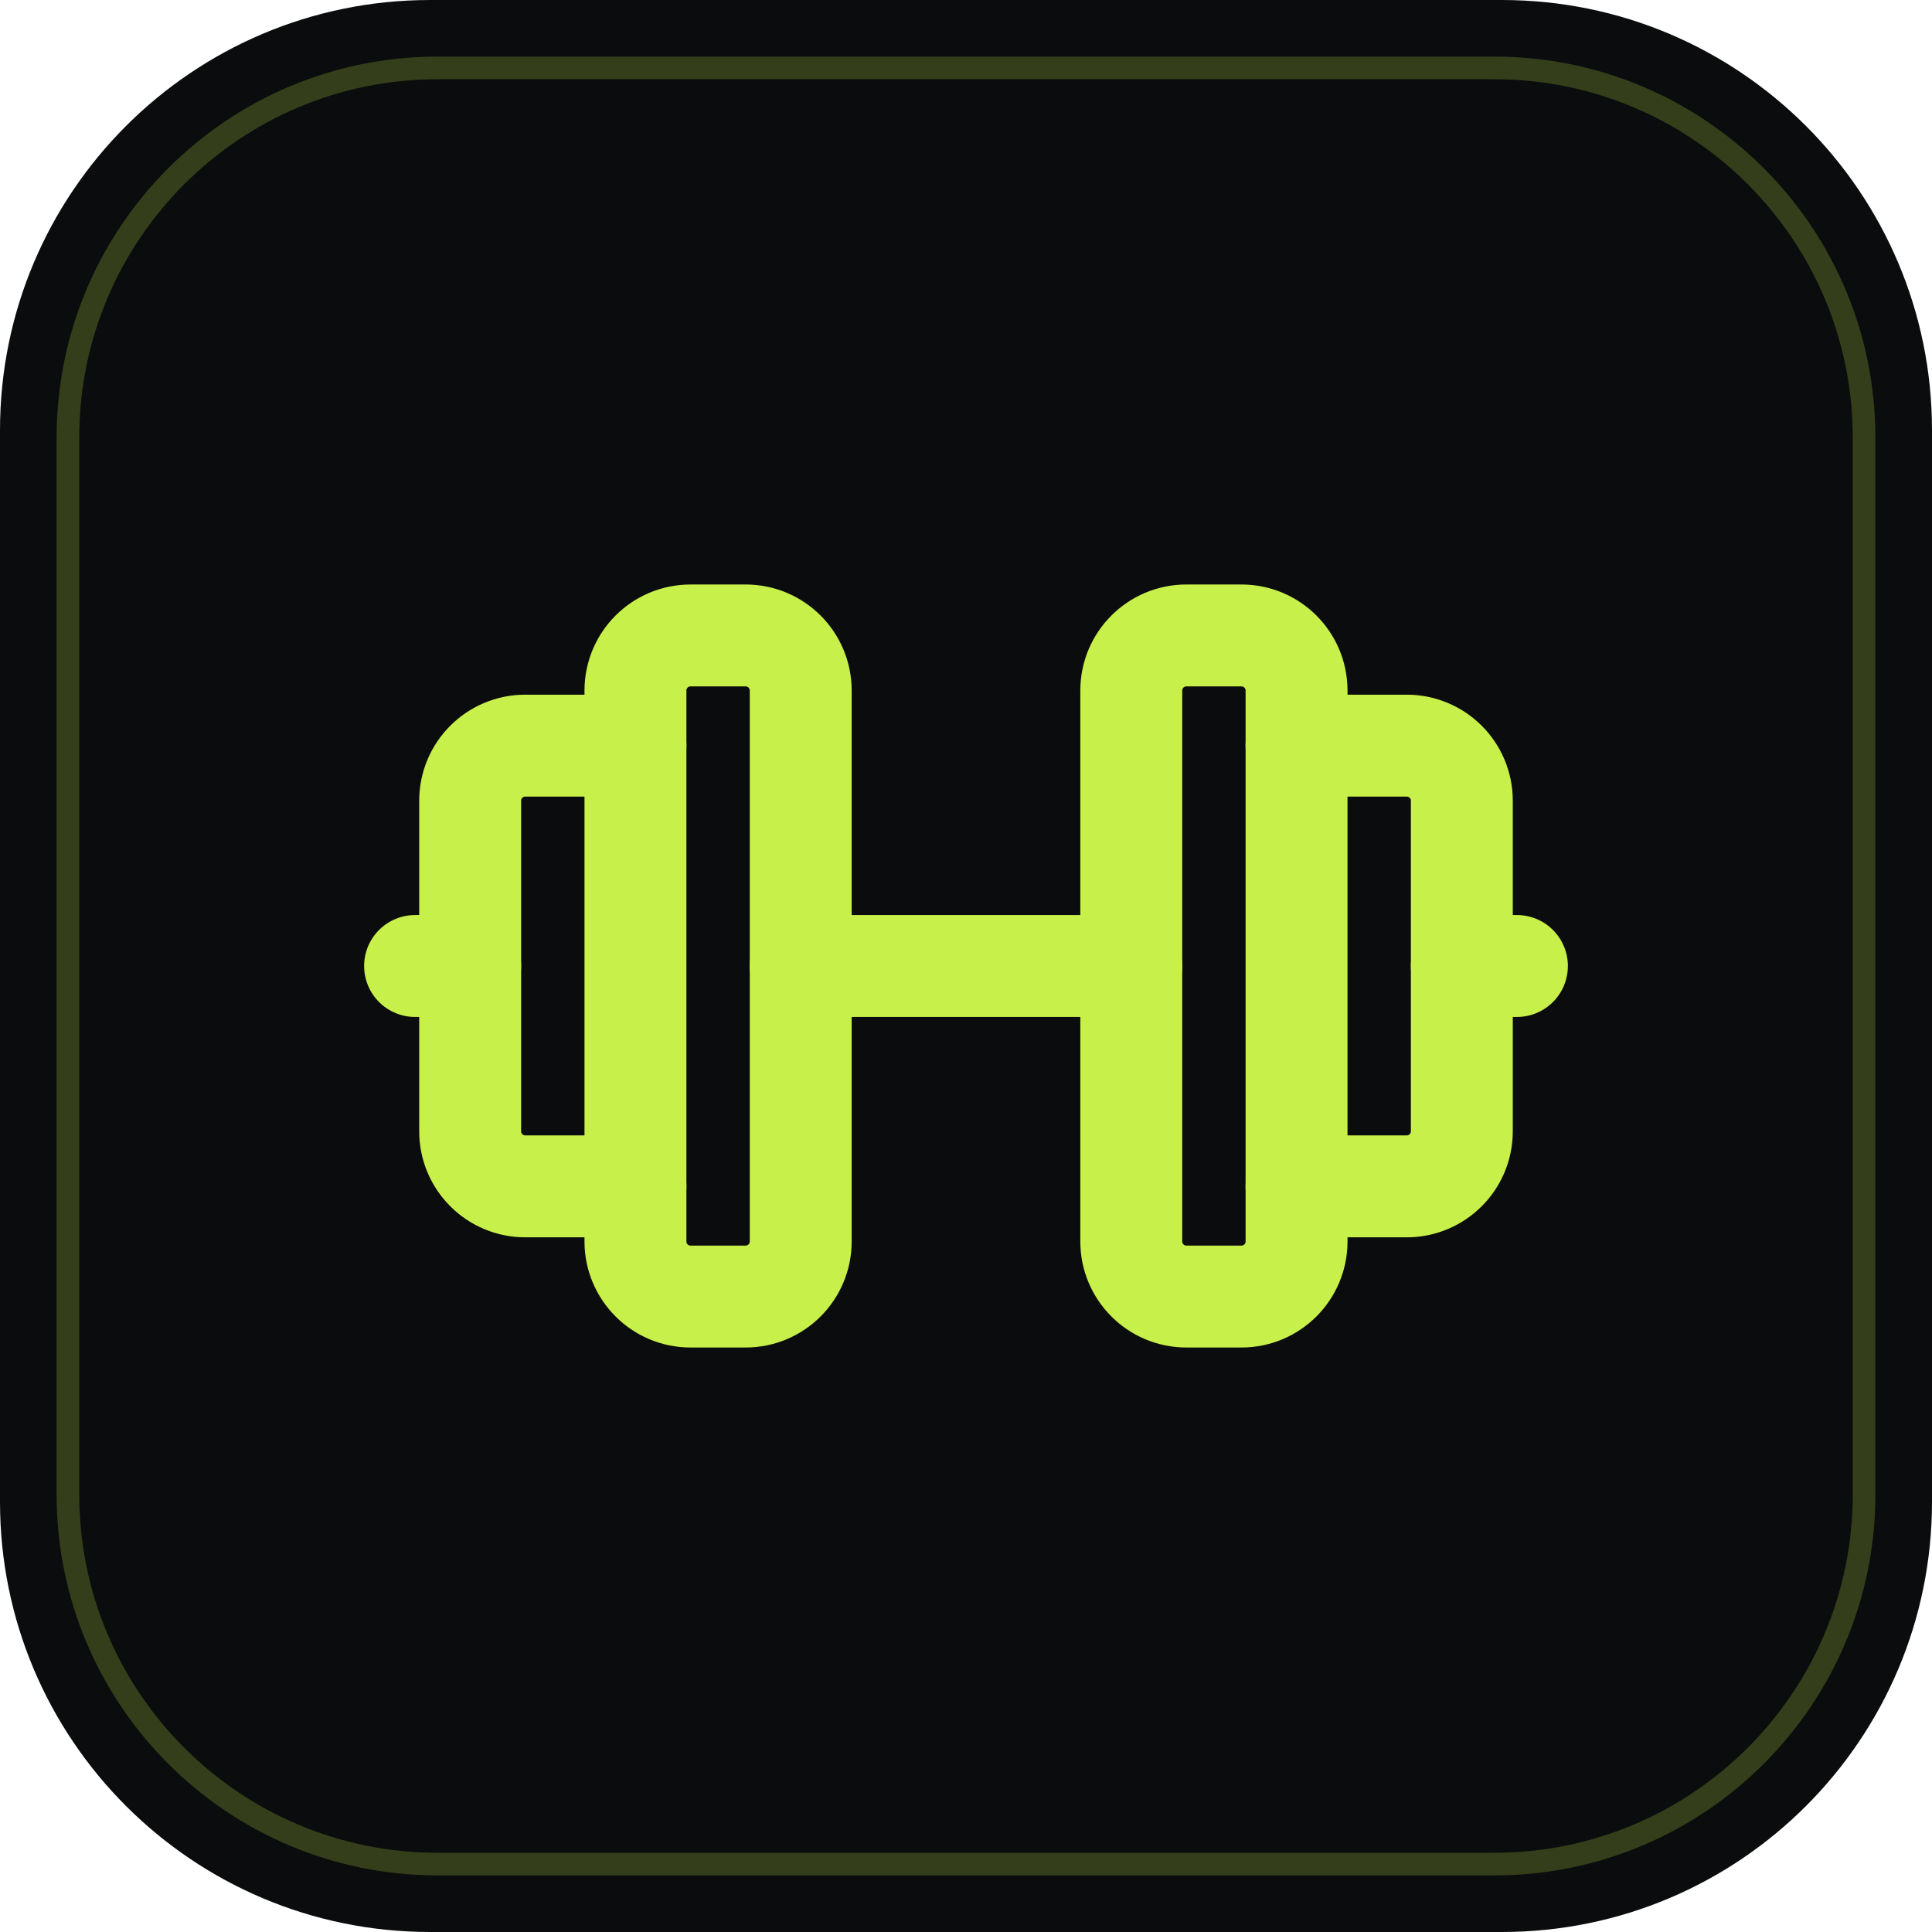
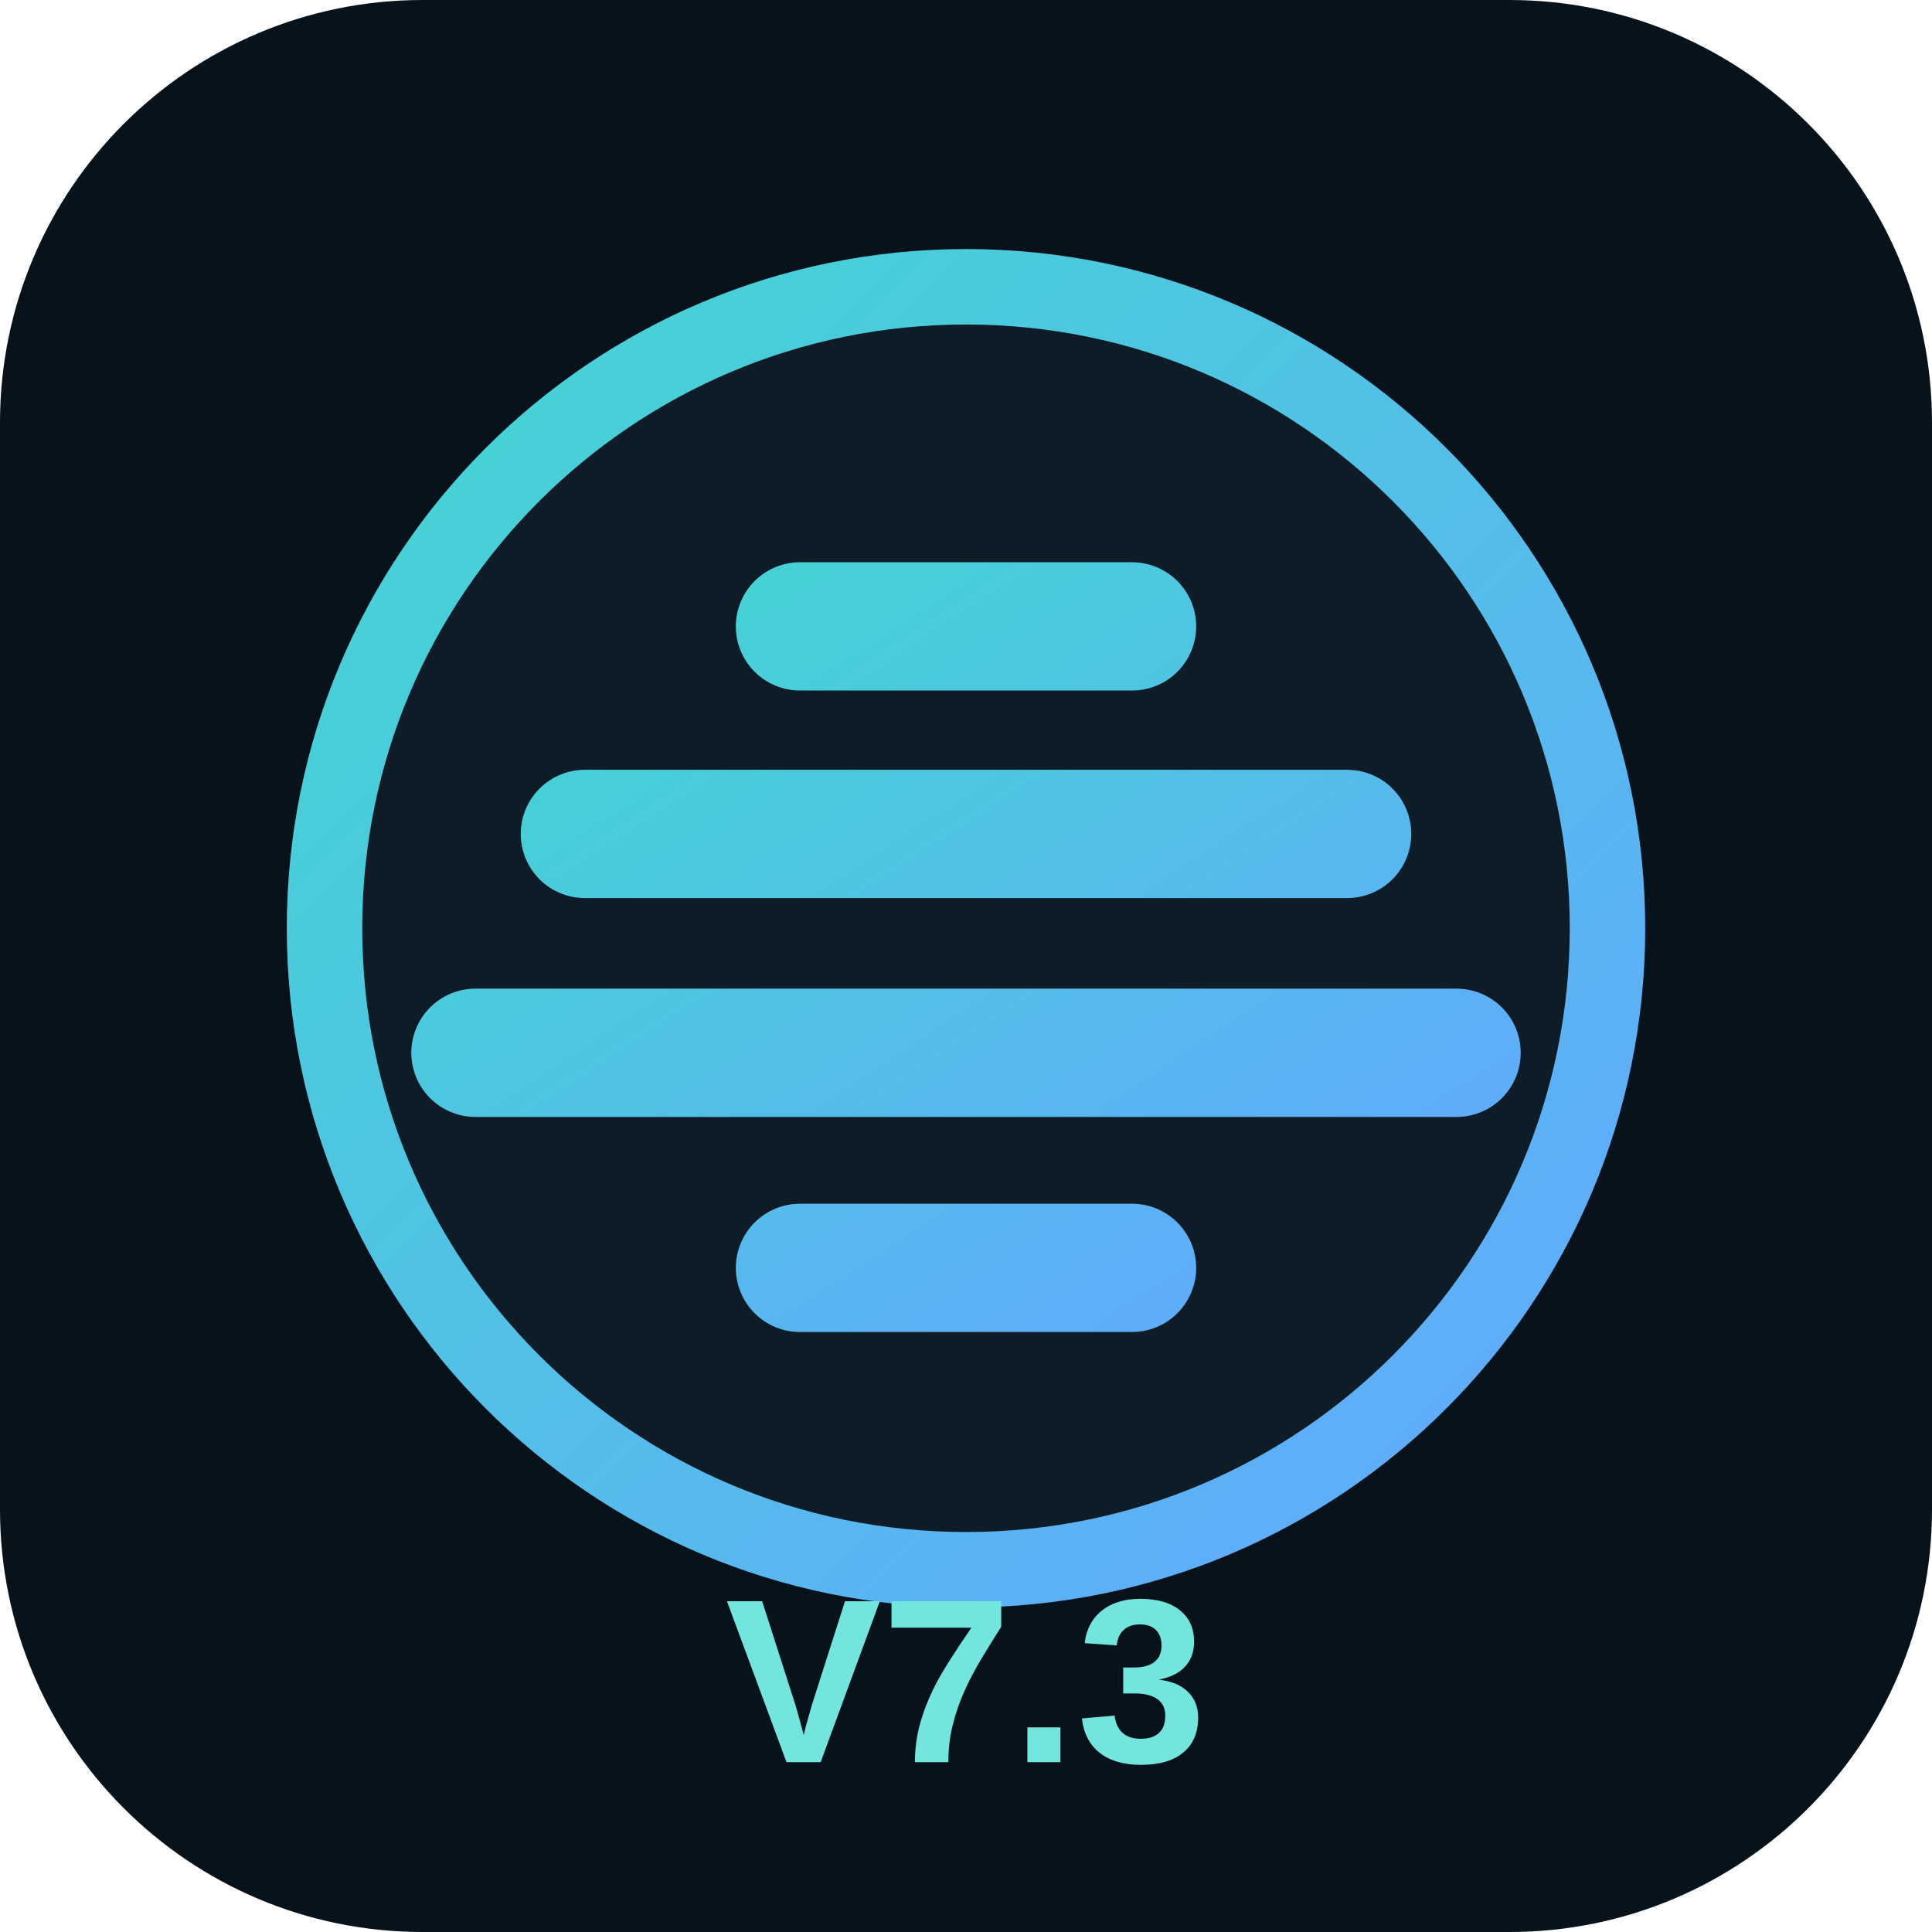
- <svg xmlns="http://www.w3.org/2000/svg" viewBox="0 0 512 512" role="img" aria-label="BodyProfile Tracker">
-   <rect width="512" height="512" rx="114" fill="#0B0C0D" />
-   <rect x="18" y="18" width="476" height="476" rx="98" fill="none" stroke="#C8F04A" stroke-opacity=".22" stroke-width="6" />
-   <g transform="translate(256 256) scale(14.6) translate(-12 -12)" fill="none" stroke="#C8F04A" stroke-width="1.85" stroke-linecap="round" stroke-linejoin="round">
-     <path d="M2 12h1" />
-     <path d="M6 8h-2a1 1 0 0 0 -1 1v6a1 1 0 0 0 1 1h2" />
-     <path d="M6 7v10a1 1 0 0 0 1 1h1a1 1 0 0 0 1 -1v-10a1 1 0 0 0 -1 -1h-1a1 1 0 0 0 -1 1" />
-     <path d="M9 12h6" />
-     <path d="M15 7v10a1 1 0 0 0 1 1h1a1 1 0 0 0 1 -1v-10a1 1 0 0 0 -1 -1h-1a1 1 0 0 0 -1 1" />
-     <path d="M18 8h2a1 1 0 0 1 1 1v6a1 1 0 0 1 -1 1h-2" />
-     <path d="M22 12h-1" />
-   </g>
+ <svg xmlns="http://www.w3.org/2000/svg" viewBox="0 0 512 512">
+   <defs>
+     <linearGradient id="g" x1="0" y1="0" x2="1" y2="1">
+       <stop stop-color="#42D7D0" />
+       <stop offset="1" stop-color="#63A7FF" />
+     </linearGradient>
+   </defs>
+   <rect width="512" height="512" rx="112" fill="#07121B" />
+   <circle cx="256" cy="246" r="170" fill="#0D1C27" stroke="url(#g)" stroke-width="20" />
+   <path d="M126 279h260M155 221h202M212 166h88M212 336h88" stroke="url(#g)" stroke-width="34" stroke-linecap="round" />
+   <text x="256" y="467" fill="#72E6DD" font-size="62" font-family="Arial" font-weight="900" text-anchor="middle">V7.3</text>
</svg>
